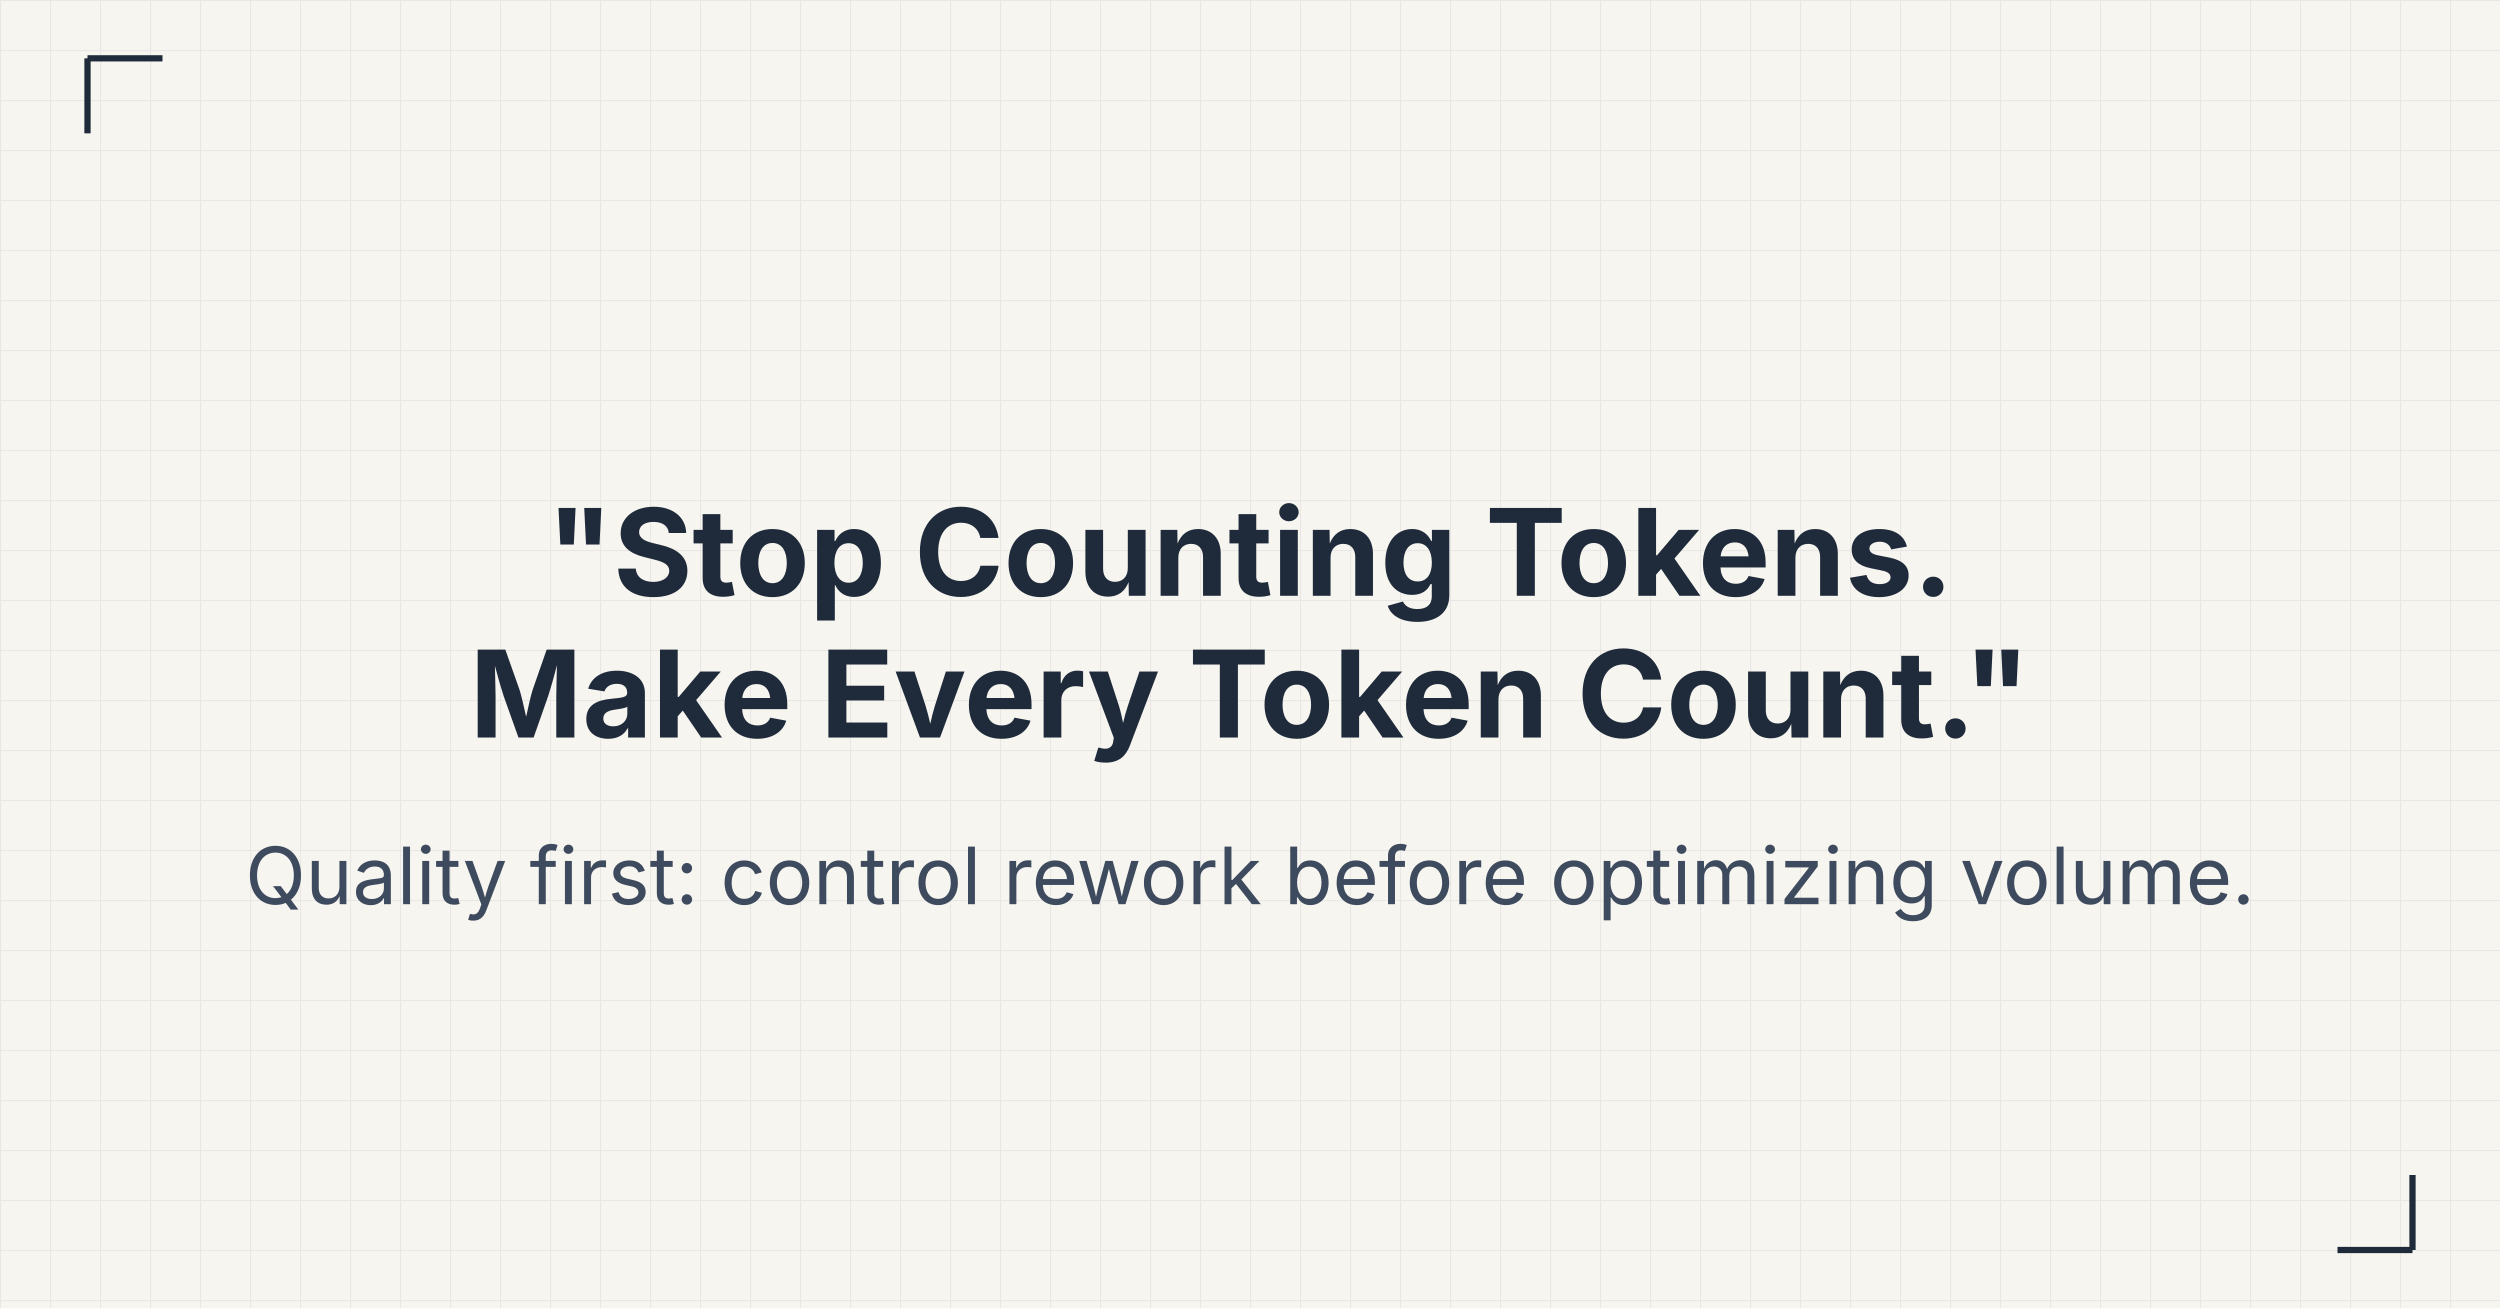
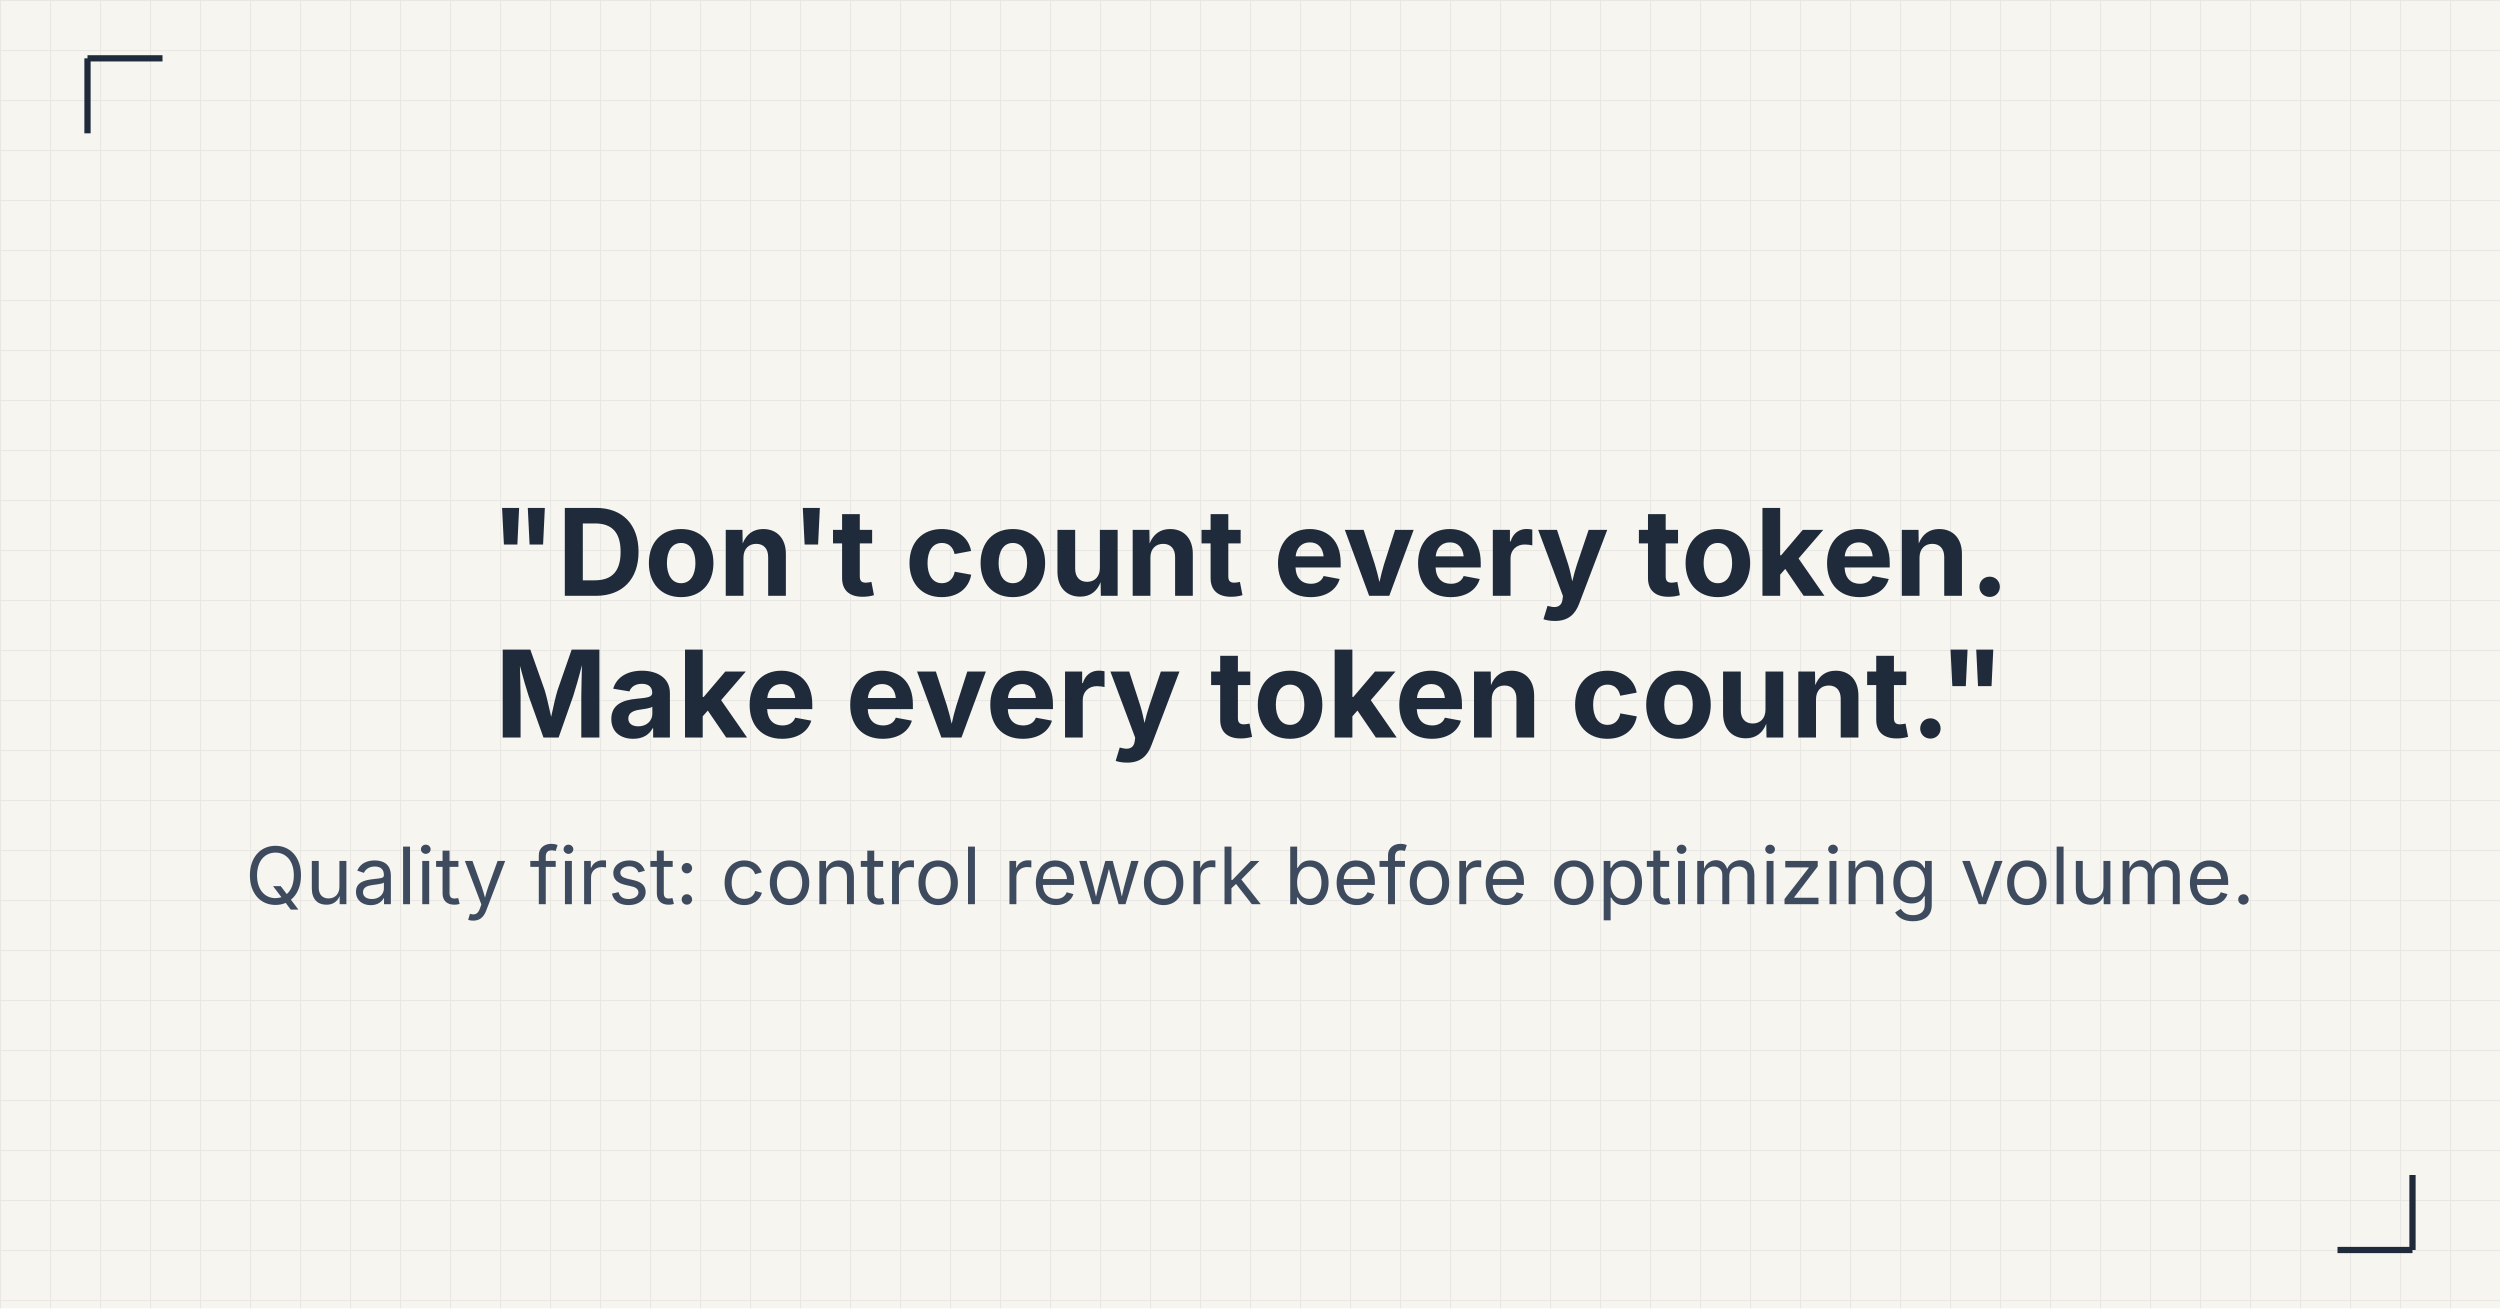
<svg xmlns="http://www.w3.org/2000/svg" width="1200" height="628" viewBox="0 0 1200 628">
  <defs>
    <pattern id="grid" width="24" height="24" patternUnits="userSpaceOnUse">
      <path d="M 24 0 L 0 0 0 24" fill="none" stroke="#e8e7e3" stroke-width="1" />
    </pattern>
  </defs>
  <rect width="1200" height="628" fill="#f7f5f0" />
  <rect width="1200" height="628" fill="url(#grid)" />
  <path d="M42 28 H78 M42 28 V64" stroke="#1f2b3a" stroke-width="3" fill="none" />
  <path d="M1158 600 H1122 M1158 600 V564" stroke="#1f2b3a" stroke-width="3" fill="none" />
  <text x="600" y="286" text-anchor="middle" font-family="Inter, Arial, sans-serif" font-size="58" font-weight="700" fill="#1f2b3a">
-     "Stop Counting Tokens.
+     "Don't count every token.
  </text>
  <text x="600" y="354" text-anchor="middle" font-family="Inter, Arial, sans-serif" font-size="58" font-weight="700" fill="#1f2b3a">
-     Make Every Token Count."
+     Make every token count."
  </text>
  <text x="600" y="434" text-anchor="middle" font-family="Inter, Arial, sans-serif" font-size="38" fill="#3e4b5e">
    Quality first: control rework before optimizing volume.
  </text>
</svg>
